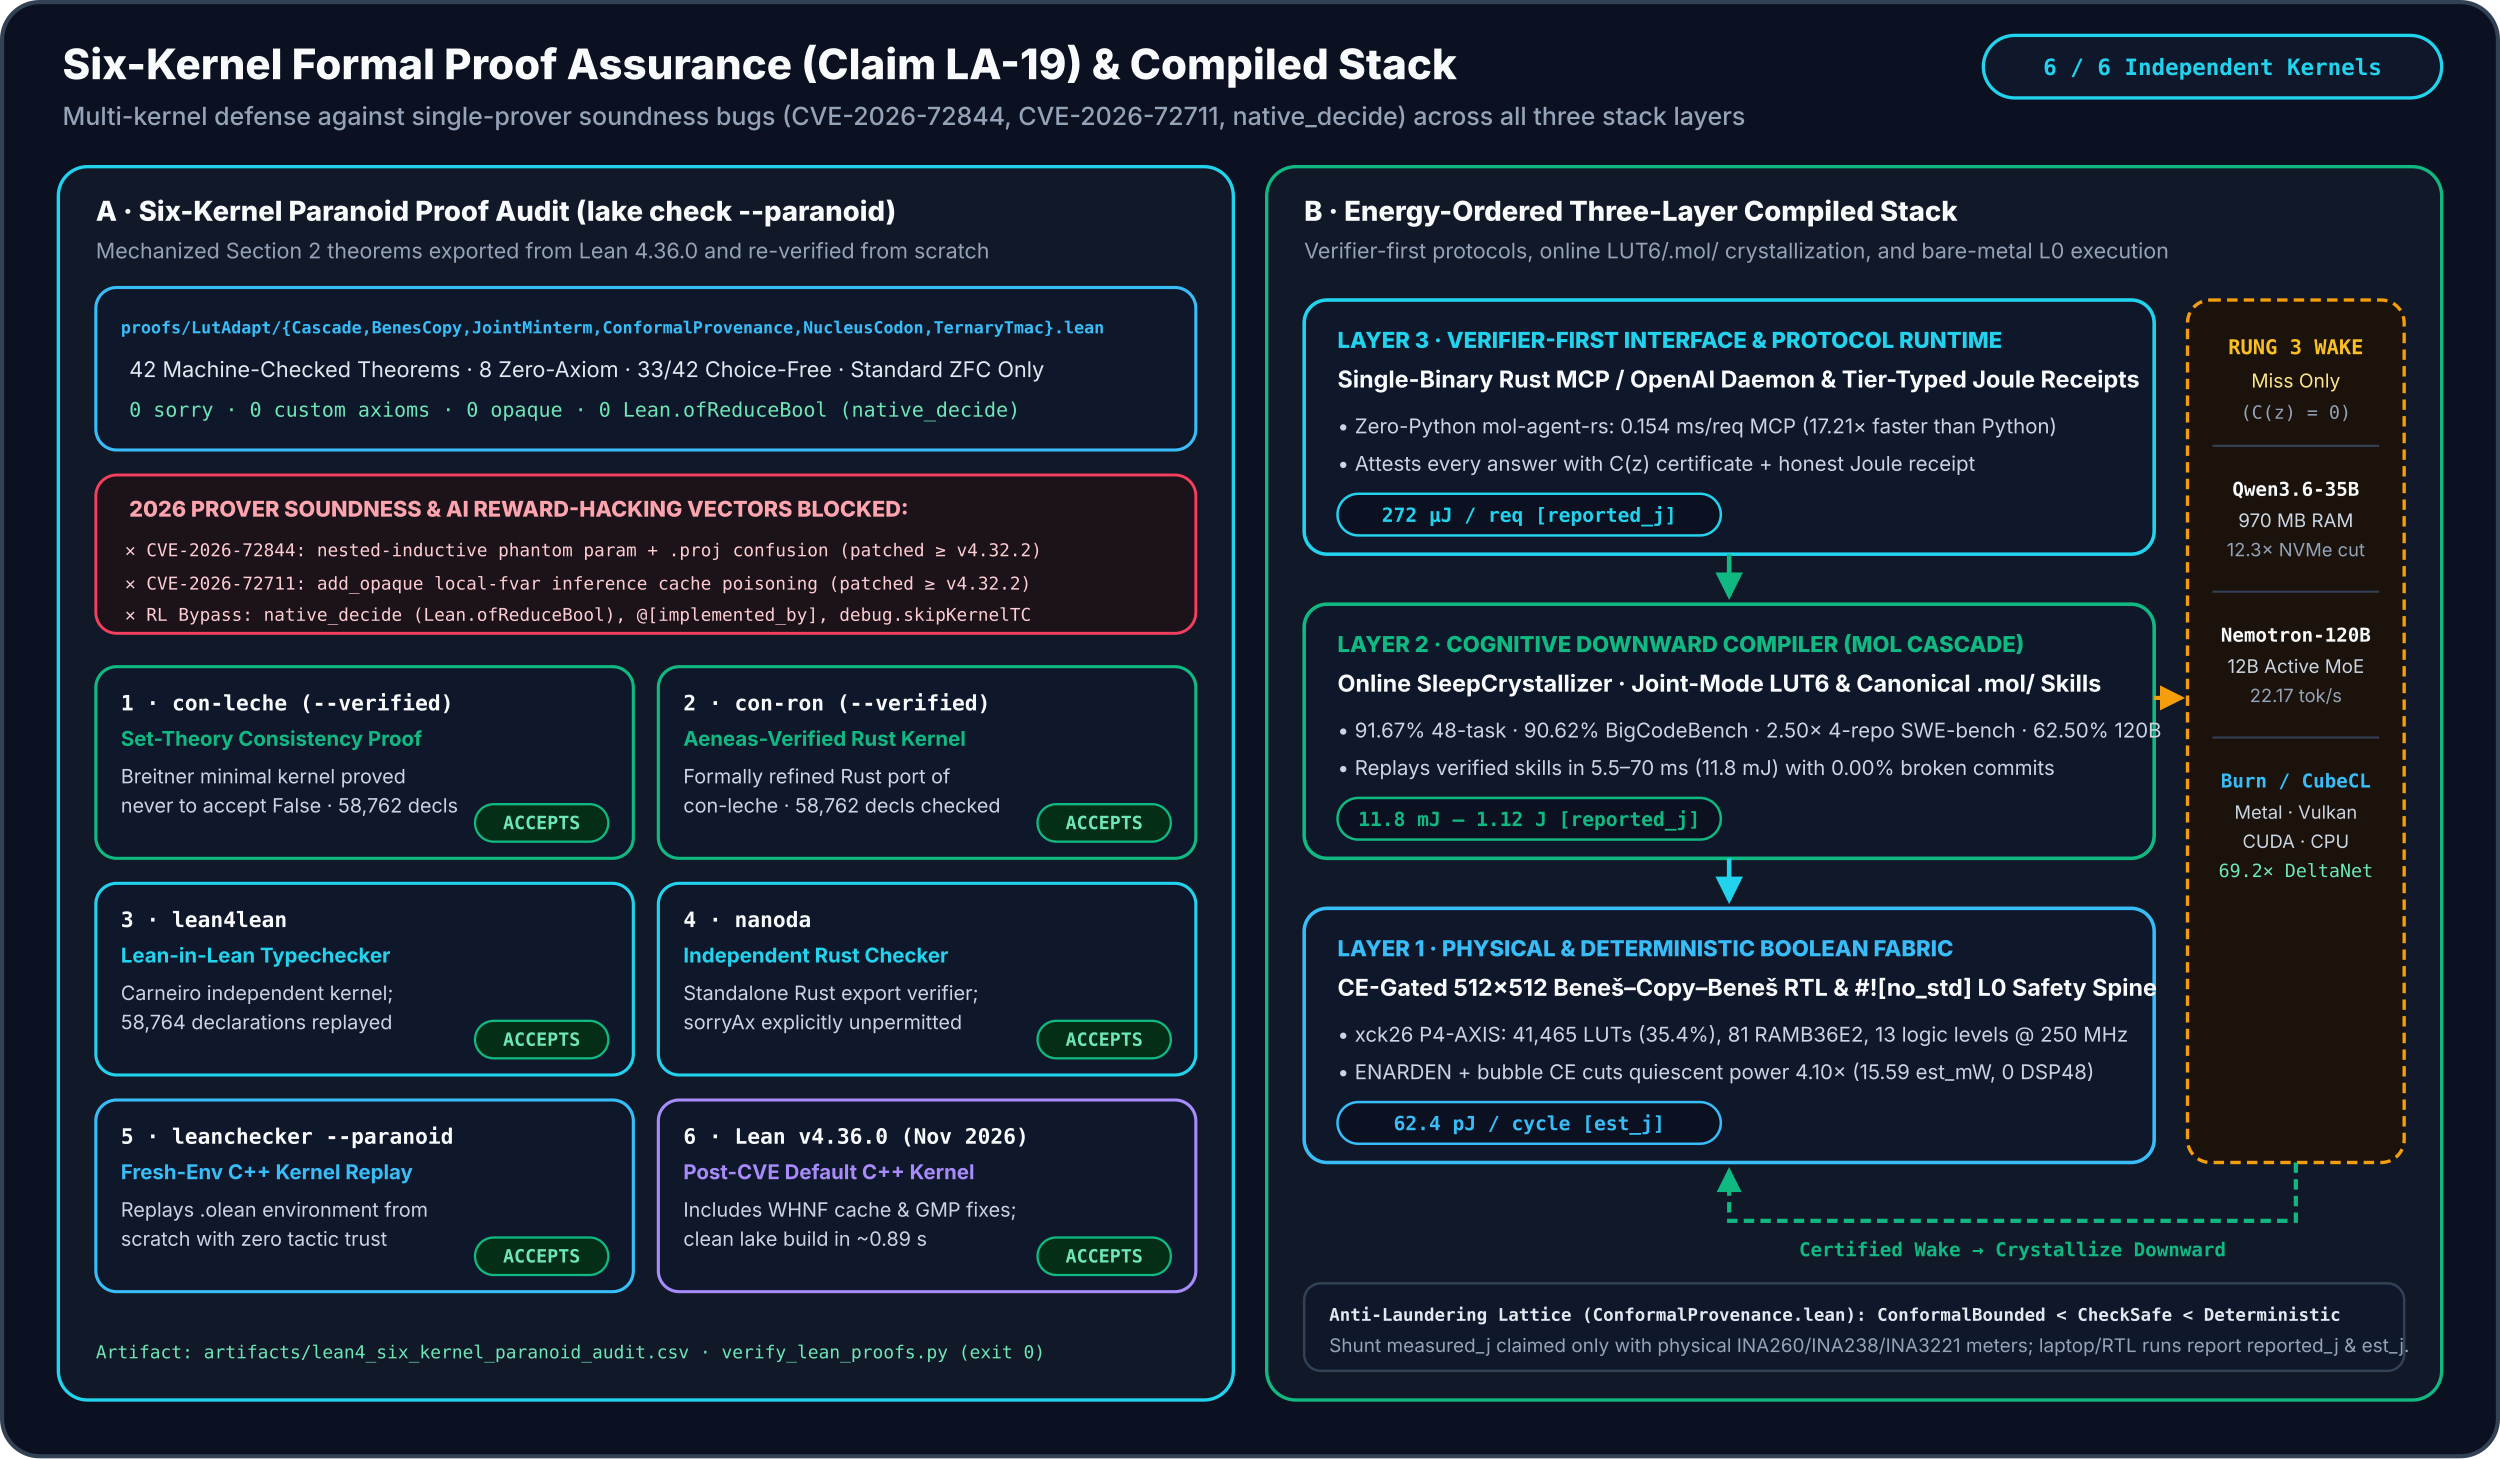
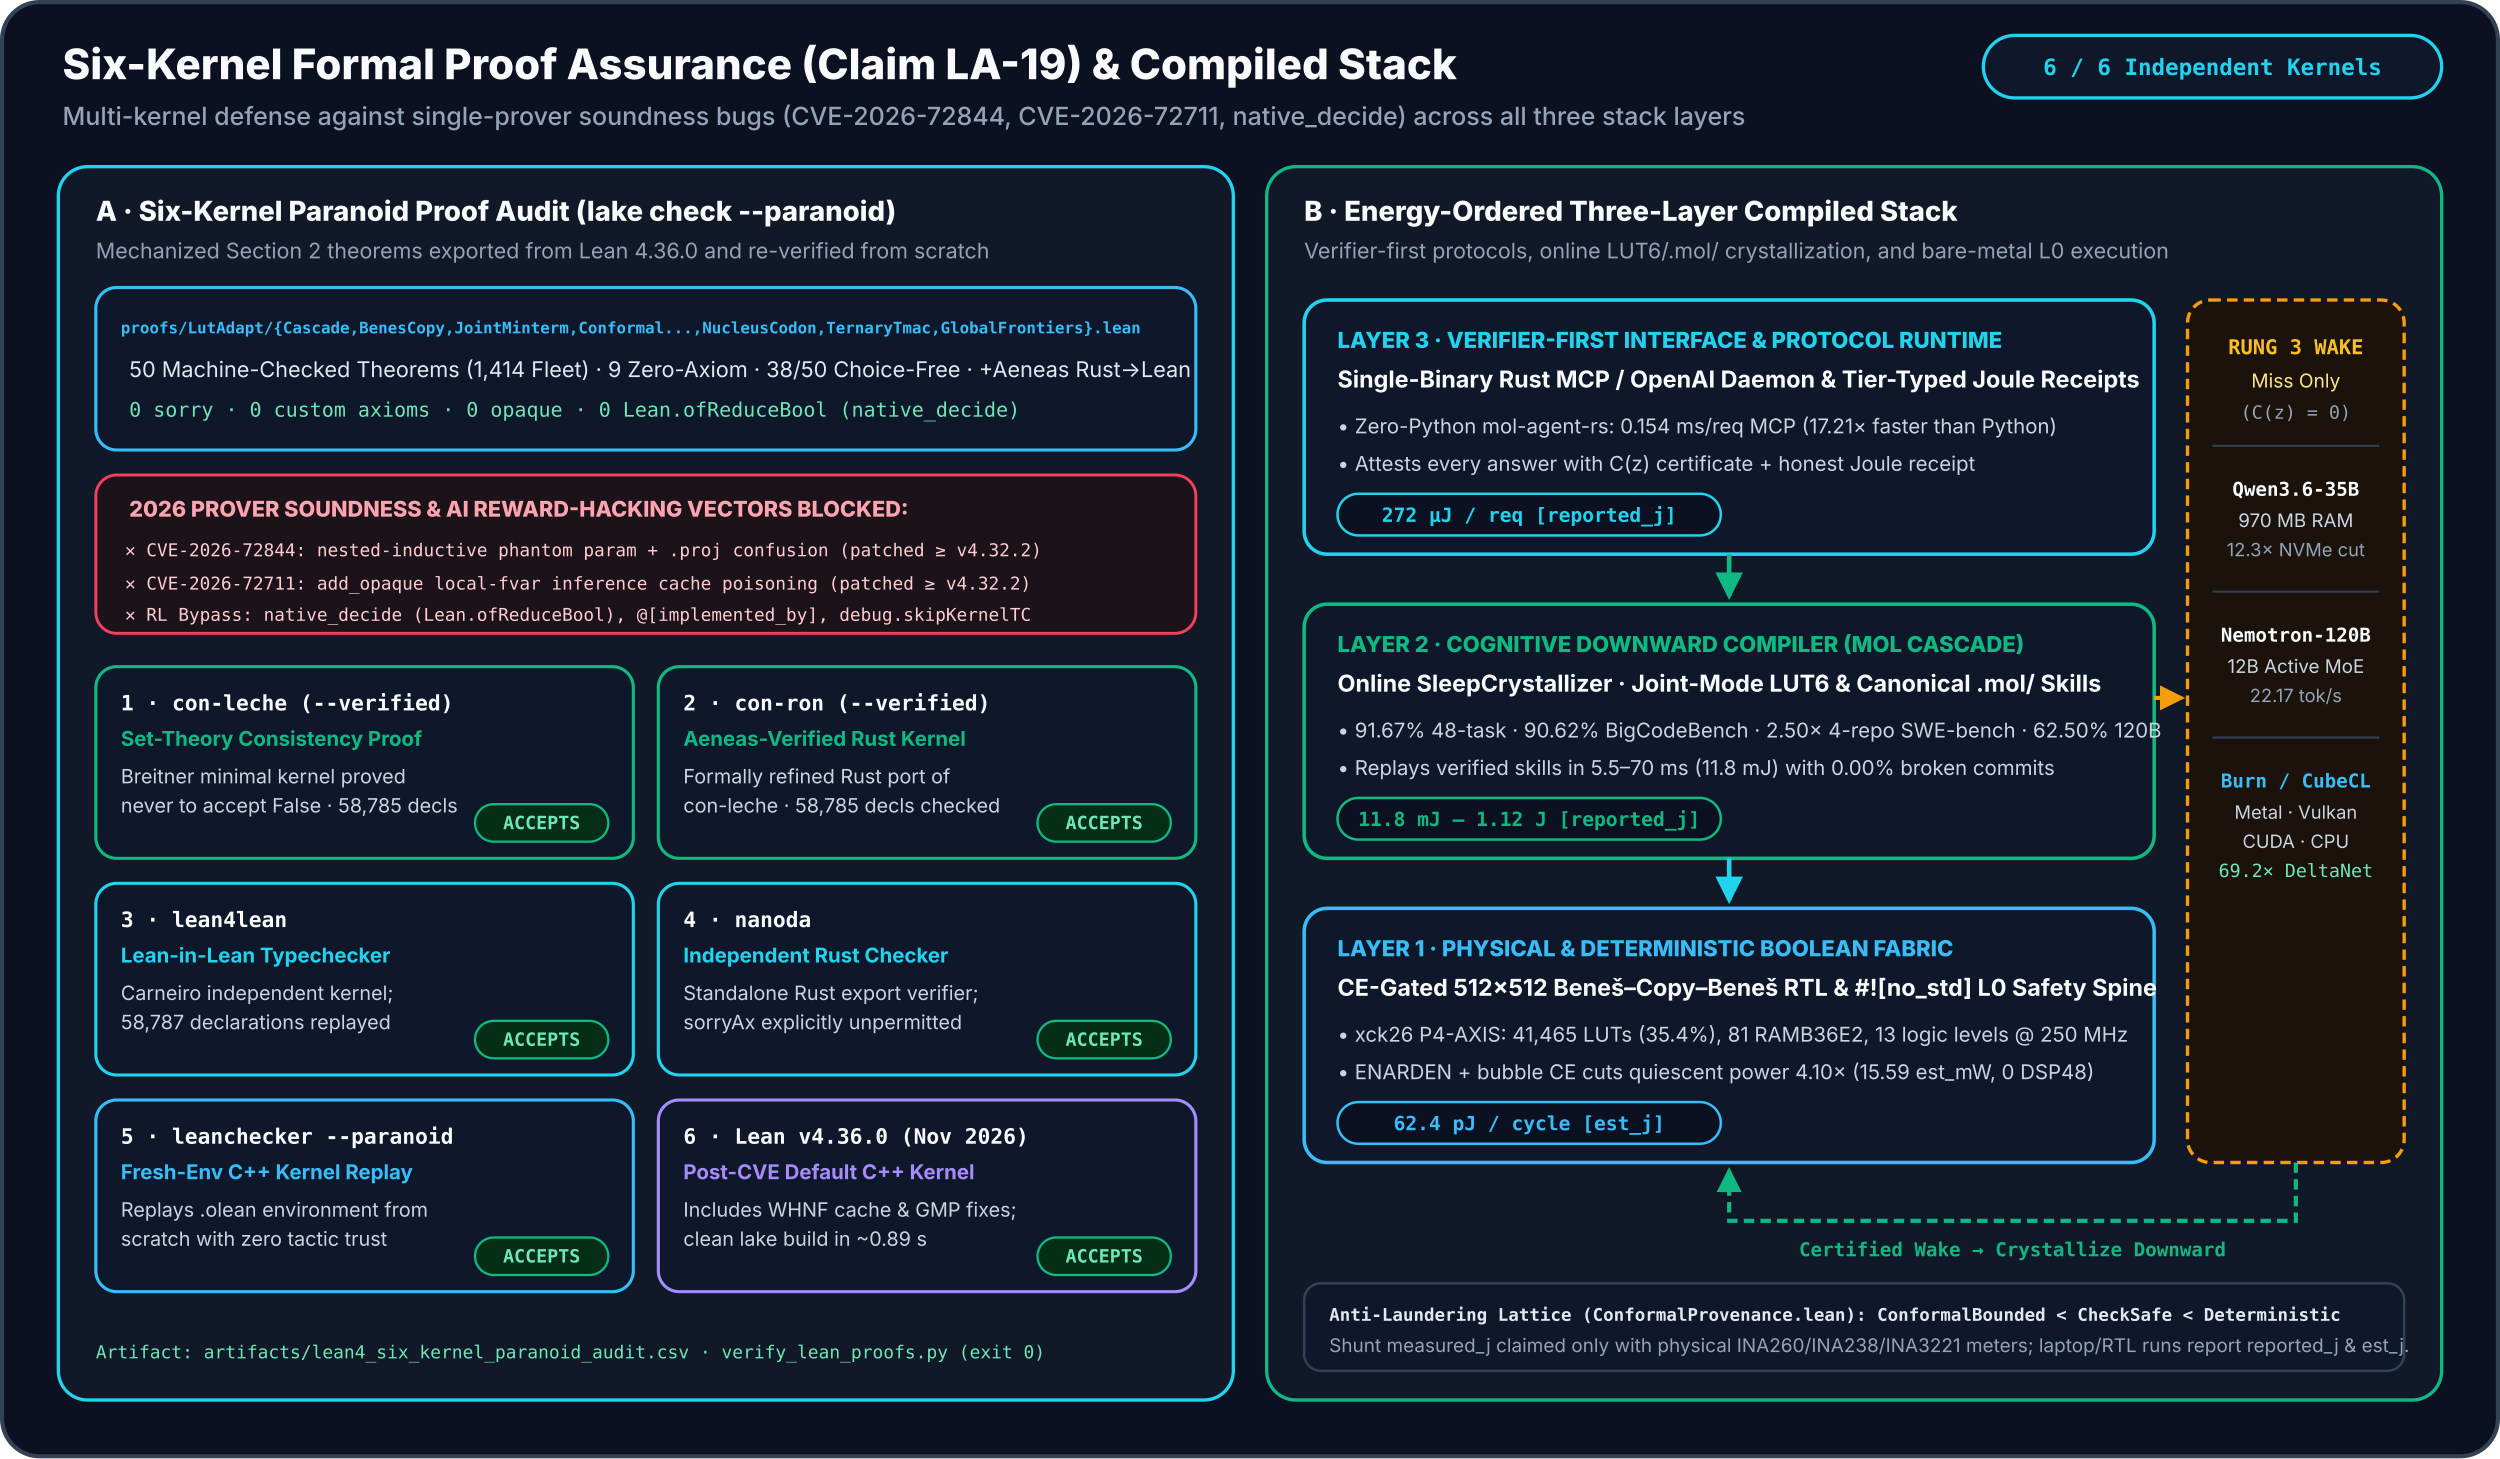
<svg xmlns="http://www.w3.org/2000/svg" width="1200" height="700" viewBox="0 0 1200 700" role="img" aria-labelledby="sk-t sk-d">
  <defs>
    <marker id="sk-emerald" viewBox="0 0 10 10" refX="8.5" refY="5" markerWidth="6" markerHeight="6" orient="auto-start-reverse">
      <path d="M0 0 L10 5 L0 10 z" fill="#10b981" />
    </marker>
    <marker id="sk-amber" viewBox="0 0 10 10" refX="8.5" refY="5" markerWidth="6" markerHeight="6" orient="auto-start-reverse">
      <path d="M0 0 L10 5 L0 10 z" fill="#f59e0b" />
    </marker>
    <marker id="sk-cyan" viewBox="0 0 10 10" refX="8.5" refY="5" markerWidth="6" markerHeight="6" orient="auto-start-reverse">
      <path d="M0 0 L10 5 L0 10 z" fill="#22d3ee" />
    </marker>
  </defs>
  <rect x="1" y="1" width="1198" height="698" rx="18" fill="#0b1120" stroke="#334155" stroke-width="2" />
  <text x="30" y="38" font-family="Inter, -apple-system, BlinkMacSystemFont, 'Segoe UI', Roboto, Helvetica, Arial, sans-serif" font-size="20.2" font-weight="800" fill="#f8fafc">Six-Kernel Formal Proof Assurance (Claim LA-19) &amp; Compiled Stack</text>
  <text x="30" y="60" font-family="Inter, -apple-system, BlinkMacSystemFont, 'Segoe UI', Roboto, Helvetica, Arial, sans-serif" font-size="12.0" font-weight="500" fill="#94a3b8">Multi-kernel defense against single-prover soundness bugs (CVE-2026-72844, CVE-2026-72711, native_decide) across all three stack layers</text>
  <rect x="952" y="17" width="220" height="30" rx="15" fill="#0f172a" stroke="#22d3ee" stroke-width="1.6" />
  <text x="1062" y="36" font-family="ui-monospace, SFMono-Regular, Menlo, Monaco, Consolas, monospace" font-size="10.8" font-weight="700" fill="#22d3ee" text-anchor="middle">6 / 6 Independent Kernels</text>
  <rect x="28" y="80" width="564" height="592" rx="14" fill="#111827" stroke="#22d3ee" stroke-width="1.6" />
  <text x="46" y="106" font-family="Inter, -apple-system, BlinkMacSystemFont, 'Segoe UI', Roboto, Helvetica, Arial, sans-serif" font-size="13.2" font-weight="800" fill="#f8fafc">A · Six-Kernel Paranoid Proof Audit (lake check --paranoid)</text>
  <text x="46" y="124" font-family="Inter, -apple-system, BlinkMacSystemFont, 'Segoe UI', Roboto, Helvetica, Arial, sans-serif" font-size="10.3" fill="#94a3b8">Mechanized Section 2 theorems exported from Lean 4.36.0 and re-verified from scratch</text>
  <rect x="46" y="138" width="528" height="78" rx="10" fill="#0f172a" stroke="#38bdf8" stroke-width="1.5" />
-   <text x="58" y="160" font-family="ui-monospace, SFMono-Regular, Menlo, Monaco, Consolas, monospace" font-size="8.0" font-weight="800" fill="#38bdf8">proofs/LutAdapt/{Cascade,BenesCopy,JointMinterm,ConformalProvenance,NucleusCodon,TernaryTmac}.lean</text>
-   <text x="62" y="181" font-family="Inter, -apple-system, BlinkMacSystemFont, 'Segoe UI', Roboto, Helvetica, Arial, sans-serif" font-size="10.4" fill="#e2e8f0">42 Machine-Checked Theorems · 8 Zero-Axiom · 33/42 Choice-Free · Standard ZFC Only</text>
+   <text x="58" y="160" font-family="ui-monospace, SFMono-Regular, Menlo, Monaco, Consolas, monospace" font-size="7.6" font-weight="800" fill="#38bdf8">proofs/LutAdapt/{Cascade,BenesCopy,JointMinterm,Conformal...,NucleusCodon,TernaryTmac,GlobalFrontiers}.lean</text>
+   <text x="62" y="181" font-family="Inter, -apple-system, BlinkMacSystemFont, 'Segoe UI', Roboto, Helvetica, Arial, sans-serif" font-size="10.4" fill="#e2e8f0">50 Machine-Checked Theorems (1,414 Fleet) · 9 Zero-Axiom · 38/50 Choice-Free · +Aeneas Rust-&gt;Lean</text>
  <text x="62" y="200" font-family="ui-monospace, SFMono-Regular, Menlo, Monaco, Consolas, monospace" font-size="9.6" fill="#6ee7b7">0 sorry · 0 custom axioms · 0 opaque · 0 Lean.ofReduceBool (native_decide)</text>
  <rect x="46" y="228" width="528" height="76" rx="10" fill="#1c1219" stroke="#f43f5e" stroke-width="1.4" />
  <text x="62" y="248" font-family="Inter, -apple-system, BlinkMacSystemFont, 'Segoe UI', Roboto, Helvetica, Arial, sans-serif" font-size="10.4" font-weight="800" fill="#fda4af">2026 PROVER SOUNDNESS &amp; AI REWARD-HACKING VECTORS BLOCKED:</text>
  <text x="60" y="267" font-family="ui-monospace, SFMono-Regular, Menlo, Monaco, Consolas, monospace" font-size="8.5" fill="#fecdd3">✕ CVE-2026-72844: nested-inductive phantom param + .proj confusion (patched ≥ v4.32.2)</text>
  <text x="60" y="283" font-family="ui-monospace, SFMono-Regular, Menlo, Monaco, Consolas, monospace" font-size="8.5" fill="#fecdd3">✕ CVE-2026-72711: add_opaque local-fvar inference cache poisoning (patched ≥ v4.32.2)</text>
  <text x="60" y="298" font-family="ui-monospace, SFMono-Regular, Menlo, Monaco, Consolas, monospace" font-size="8.5" fill="#fecdd3">✕ RL Bypass: native_decide (Lean.ofReduceBool), @[implemented_by], debug.skipKernelTC</text>
  <rect x="46" y="320" width="258" height="92" rx="10" fill="#0f172a" stroke="#10b981" stroke-width="1.5" />
  <text x="58" y="341" font-family="ui-monospace, SFMono-Regular, Menlo, Monaco, Consolas, monospace" font-size="10.2" font-weight="800" fill="#f8fafc">1 · con-leche (--verified)</text>
  <text x="58" y="358" font-family="Inter, -apple-system, BlinkMacSystemFont, 'Segoe UI', Roboto, Helvetica, Arial, sans-serif" font-size="9.8" font-weight="700" fill="#10b981">Set-Theory Consistency Proof</text>
  <text x="58" y="376" font-family="Inter, -apple-system, BlinkMacSystemFont, 'Segoe UI', Roboto, Helvetica, Arial, sans-serif" font-size="9.5" fill="#cbd5e1">Breitner minimal kernel proved</text>
-   <text x="58" y="390" font-family="Inter, -apple-system, BlinkMacSystemFont, 'Segoe UI', Roboto, Helvetica, Arial, sans-serif" font-size="9.5" fill="#cbd5e1">never to accept False · 58,762 decls</text>
+   <text x="58" y="390" font-family="Inter, -apple-system, BlinkMacSystemFont, 'Segoe UI', Roboto, Helvetica, Arial, sans-serif" font-size="9.5" fill="#cbd5e1">never to accept False · 58,785 decls</text>
  <rect x="228" y="386" width="64" height="18" rx="9" fill="#052e16" stroke="#10b981" stroke-width="1.1" />
  <text x="260" y="398" font-family="ui-monospace, SFMono-Regular, Menlo, Monaco, Consolas, monospace" font-size="8.8" font-weight="800" fill="#6ee7b7" text-anchor="middle">ACCEPTS</text>
  <rect x="316" y="320" width="258" height="92" rx="10" fill="#0f172a" stroke="#10b981" stroke-width="1.5" />
  <text x="328" y="341" font-family="ui-monospace, SFMono-Regular, Menlo, Monaco, Consolas, monospace" font-size="10.2" font-weight="800" fill="#f8fafc">2 · con-ron (--verified)</text>
  <text x="328" y="358" font-family="Inter, -apple-system, BlinkMacSystemFont, 'Segoe UI', Roboto, Helvetica, Arial, sans-serif" font-size="9.8" font-weight="700" fill="#10b981">Aeneas-Verified Rust Kernel</text>
  <text x="328" y="376" font-family="Inter, -apple-system, BlinkMacSystemFont, 'Segoe UI', Roboto, Helvetica, Arial, sans-serif" font-size="9.5" fill="#cbd5e1">Formally refined Rust port of</text>
-   <text x="328" y="390" font-family="Inter, -apple-system, BlinkMacSystemFont, 'Segoe UI', Roboto, Helvetica, Arial, sans-serif" font-size="9.5" fill="#cbd5e1">con-leche · 58,762 decls checked</text>
+   <text x="328" y="390" font-family="Inter, -apple-system, BlinkMacSystemFont, 'Segoe UI', Roboto, Helvetica, Arial, sans-serif" font-size="9.5" fill="#cbd5e1">con-leche · 58,785 decls checked</text>
  <rect x="498" y="386" width="64" height="18" rx="9" fill="#052e16" stroke="#10b981" stroke-width="1.1" />
  <text x="530" y="398" font-family="ui-monospace, SFMono-Regular, Menlo, Monaco, Consolas, monospace" font-size="8.8" font-weight="800" fill="#6ee7b7" text-anchor="middle">ACCEPTS</text>
  <rect x="46" y="424" width="258" height="92" rx="10" fill="#0f172a" stroke="#22d3ee" stroke-width="1.5" />
  <text x="58" y="445" font-family="ui-monospace, SFMono-Regular, Menlo, Monaco, Consolas, monospace" font-size="10.2" font-weight="800" fill="#f8fafc">3 · lean4lean</text>
  <text x="58" y="462" font-family="Inter, -apple-system, BlinkMacSystemFont, 'Segoe UI', Roboto, Helvetica, Arial, sans-serif" font-size="9.8" font-weight="700" fill="#22d3ee">Lean-in-Lean Typechecker</text>
  <text x="58" y="480" font-family="Inter, -apple-system, BlinkMacSystemFont, 'Segoe UI', Roboto, Helvetica, Arial, sans-serif" font-size="9.5" fill="#cbd5e1">Carneiro independent kernel;</text>
-   <text x="58" y="494" font-family="Inter, -apple-system, BlinkMacSystemFont, 'Segoe UI', Roboto, Helvetica, Arial, sans-serif" font-size="9.5" fill="#cbd5e1">58,764 declarations replayed</text>
+   <text x="58" y="494" font-family="Inter, -apple-system, BlinkMacSystemFont, 'Segoe UI', Roboto, Helvetica, Arial, sans-serif" font-size="9.5" fill="#cbd5e1">58,787 declarations replayed</text>
  <rect x="228" y="490" width="64" height="18" rx="9" fill="#052e16" stroke="#10b981" stroke-width="1.1" />
  <text x="260" y="502" font-family="ui-monospace, SFMono-Regular, Menlo, Monaco, Consolas, monospace" font-size="8.8" font-weight="800" fill="#6ee7b7" text-anchor="middle">ACCEPTS</text>
  <rect x="316" y="424" width="258" height="92" rx="10" fill="#0f172a" stroke="#22d3ee" stroke-width="1.5" />
  <text x="328" y="445" font-family="ui-monospace, SFMono-Regular, Menlo, Monaco, Consolas, monospace" font-size="10.2" font-weight="800" fill="#f8fafc">4 · nanoda</text>
  <text x="328" y="462" font-family="Inter, -apple-system, BlinkMacSystemFont, 'Segoe UI', Roboto, Helvetica, Arial, sans-serif" font-size="9.8" font-weight="700" fill="#22d3ee">Independent Rust Checker</text>
  <text x="328" y="480" font-family="Inter, -apple-system, BlinkMacSystemFont, 'Segoe UI', Roboto, Helvetica, Arial, sans-serif" font-size="9.5" fill="#cbd5e1">Standalone Rust export verifier;</text>
  <text x="328" y="494" font-family="Inter, -apple-system, BlinkMacSystemFont, 'Segoe UI', Roboto, Helvetica, Arial, sans-serif" font-size="9.5" fill="#cbd5e1">sorryAx explicitly unpermitted</text>
  <rect x="498" y="490" width="64" height="18" rx="9" fill="#052e16" stroke="#10b981" stroke-width="1.1" />
  <text x="530" y="502" font-family="ui-monospace, SFMono-Regular, Menlo, Monaco, Consolas, monospace" font-size="8.8" font-weight="800" fill="#6ee7b7" text-anchor="middle">ACCEPTS</text>
  <rect x="46" y="528" width="258" height="92" rx="10" fill="#0f172a" stroke="#38bdf8" stroke-width="1.5" />
  <text x="58" y="549" font-family="ui-monospace, SFMono-Regular, Menlo, Monaco, Consolas, monospace" font-size="10.2" font-weight="800" fill="#f8fafc">5 · leanchecker --paranoid</text>
  <text x="58" y="566" font-family="Inter, -apple-system, BlinkMacSystemFont, 'Segoe UI', Roboto, Helvetica, Arial, sans-serif" font-size="9.8" font-weight="700" fill="#38bdf8">Fresh-Env C++ Kernel Replay</text>
  <text x="58" y="584" font-family="Inter, -apple-system, BlinkMacSystemFont, 'Segoe UI', Roboto, Helvetica, Arial, sans-serif" font-size="9.5" fill="#cbd5e1">Replays .olean environment from</text>
  <text x="58" y="598" font-family="Inter, -apple-system, BlinkMacSystemFont, 'Segoe UI', Roboto, Helvetica, Arial, sans-serif" font-size="9.5" fill="#cbd5e1">scratch with zero tactic trust</text>
  <rect x="228" y="594" width="64" height="18" rx="9" fill="#052e16" stroke="#10b981" stroke-width="1.1" />
  <text x="260" y="606" font-family="ui-monospace, SFMono-Regular, Menlo, Monaco, Consolas, monospace" font-size="8.8" font-weight="800" fill="#6ee7b7" text-anchor="middle">ACCEPTS</text>
  <rect x="316" y="528" width="258" height="92" rx="10" fill="#0f172a" stroke="#a78bfa" stroke-width="1.5" />
  <text x="328" y="549" font-family="ui-monospace, SFMono-Regular, Menlo, Monaco, Consolas, monospace" font-size="10.2" font-weight="800" fill="#f8fafc">6 · Lean v4.36.0 (Nov 2026)</text>
  <text x="328" y="566" font-family="Inter, -apple-system, BlinkMacSystemFont, 'Segoe UI', Roboto, Helvetica, Arial, sans-serif" font-size="9.8" font-weight="700" fill="#a78bfa">Post-CVE Default C++ Kernel</text>
  <text x="328" y="584" font-family="Inter, -apple-system, BlinkMacSystemFont, 'Segoe UI', Roboto, Helvetica, Arial, sans-serif" font-size="9.5" fill="#cbd5e1">Includes WHNF cache &amp; GMP fixes;</text>
  <text x="328" y="598" font-family="Inter, -apple-system, BlinkMacSystemFont, 'Segoe UI', Roboto, Helvetica, Arial, sans-serif" font-size="9.5" fill="#cbd5e1">clean lake build in ~0.89 s</text>
  <rect x="498" y="594" width="64" height="18" rx="9" fill="#052e16" stroke="#10b981" stroke-width="1.1" />
  <text x="530" y="606" font-family="ui-monospace, SFMono-Regular, Menlo, Monaco, Consolas, monospace" font-size="8.8" font-weight="800" fill="#6ee7b7" text-anchor="middle">ACCEPTS</text>
  <text x="46" y="652" font-family="ui-monospace, SFMono-Regular, Menlo, Monaco, Consolas, monospace" font-size="8.6" fill="#6ee7b7">Artifact: artifacts/lean4_six_kernel_paranoid_audit.csv · verify_lean_proofs.py (exit 0)</text>
  <rect x="608" y="80" width="564" height="592" rx="14" fill="#111827" stroke="#10b981" stroke-width="1.6" />
  <text x="626" y="106" font-family="Inter, -apple-system, BlinkMacSystemFont, 'Segoe UI', Roboto, Helvetica, Arial, sans-serif" font-size="13.2" font-weight="800" fill="#f8fafc">B · Energy-Ordered Three-Layer Compiled Stack</text>
  <text x="626" y="124" font-family="Inter, -apple-system, BlinkMacSystemFont, 'Segoe UI', Roboto, Helvetica, Arial, sans-serif" font-size="10.3" fill="#94a3b8">Verifier-first protocols, online LUT6/.mol/ crystallization, and bare-metal L0 execution</text>
  <rect x="626" y="144" width="408" height="122" rx="11" fill="#0f172a" stroke="#22d3ee" stroke-width="1.7" />
  <text x="642" y="167" font-family="Inter, -apple-system, BlinkMacSystemFont, 'Segoe UI', Roboto, Helvetica, Arial, sans-serif" font-size="10.6" font-weight="800" fill="#22d3ee">LAYER 3 · VERIFIER-FIRST INTERFACE &amp; PROTOCOL RUNTIME</text>
  <text x="642" y="186" font-family="Inter, -apple-system, BlinkMacSystemFont, 'Segoe UI', Roboto, Helvetica, Arial, sans-serif" font-size="11.2" font-weight="700" fill="#f8fafc">Single-Binary Rust MCP / OpenAI Daemon &amp; Tier-Typed Joule Receipts</text>
  <text x="642" y="208" font-family="Inter, -apple-system, BlinkMacSystemFont, 'Segoe UI', Roboto, Helvetica, Arial, sans-serif" font-size="9.8" fill="#cbd5e1">• Zero-Python mol-agent-rs: 0.154 ms/req MCP (17.21× faster than Python)</text>
  <text x="642" y="226" font-family="Inter, -apple-system, BlinkMacSystemFont, 'Segoe UI', Roboto, Helvetica, Arial, sans-serif" font-size="9.8" fill="#cbd5e1">• Attests every answer with C(z) certificate + honest Joule receipt</text>
  <rect x="642" y="237" width="184" height="20" rx="10" fill="#0b1120" stroke="#22d3ee" stroke-width="1.2" />
  <text x="734" y="250.5" font-family="ui-monospace, SFMono-Regular, Menlo, Monaco, Consolas, monospace" font-size="9.4" font-weight="700" fill="#22d3ee" text-anchor="middle">272 µJ / req [reported_j]</text>
  <rect x="626" y="290" width="408" height="122" rx="11" fill="#0f172a" stroke="#10b981" stroke-width="1.7" />
  <text x="642" y="313" font-family="Inter, -apple-system, BlinkMacSystemFont, 'Segoe UI', Roboto, Helvetica, Arial, sans-serif" font-size="10.6" font-weight="800" fill="#10b981">LAYER 2 · COGNITIVE DOWNWARD COMPILER (MOL CASCADE)</text>
  <text x="642" y="332" font-family="Inter, -apple-system, BlinkMacSystemFont, 'Segoe UI', Roboto, Helvetica, Arial, sans-serif" font-size="11.2" font-weight="700" fill="#f8fafc">Online SleepCrystallizer · Joint-Mode LUT6 &amp; Canonical .mol/ Skills</text>
  <text x="642" y="354" font-family="Inter, -apple-system, BlinkMacSystemFont, 'Segoe UI', Roboto, Helvetica, Arial, sans-serif" font-size="9.8" fill="#cbd5e1">• 91.67% 48-task · 90.62% BigCodeBench · 2.50× 4-repo SWE-bench · 62.50% 120B</text>
  <text x="642" y="372" font-family="Inter, -apple-system, BlinkMacSystemFont, 'Segoe UI', Roboto, Helvetica, Arial, sans-serif" font-size="9.8" fill="#cbd5e1">• Replays verified skills in 5.5–70 ms (11.8 mJ) with 0.00% broken commits</text>
  <rect x="642" y="383" width="184" height="20" rx="10" fill="#0b1120" stroke="#10b981" stroke-width="1.2" />
  <text x="734" y="396.5" font-family="ui-monospace, SFMono-Regular, Menlo, Monaco, Consolas, monospace" font-size="9.4" font-weight="700" fill="#10b981" text-anchor="middle">11.8 mJ – 1.12 J [reported_j]</text>
  <rect x="626" y="436" width="408" height="122" rx="11" fill="#0f172a" stroke="#38bdf8" stroke-width="1.7" />
  <text x="642" y="459" font-family="Inter, -apple-system, BlinkMacSystemFont, 'Segoe UI', Roboto, Helvetica, Arial, sans-serif" font-size="10.6" font-weight="800" fill="#38bdf8">LAYER 1 · PHYSICAL &amp; DETERMINISTIC BOOLEAN FABRIC</text>
  <text x="642" y="478" font-family="Inter, -apple-system, BlinkMacSystemFont, 'Segoe UI', Roboto, Helvetica, Arial, sans-serif" font-size="11.2" font-weight="700" fill="#f8fafc">CE-Gated 512×512 Beneš–Copy–Beneš RTL &amp; #![no_std] L0 Safety Spine</text>
  <text x="642" y="500" font-family="Inter, -apple-system, BlinkMacSystemFont, 'Segoe UI', Roboto, Helvetica, Arial, sans-serif" font-size="9.8" fill="#cbd5e1">• xck26 P4-AXIS: 41,465 LUTs (35.4%), 81 RAMB36E2, 13 logic levels @ 250 MHz</text>
  <text x="642" y="518" font-family="Inter, -apple-system, BlinkMacSystemFont, 'Segoe UI', Roboto, Helvetica, Arial, sans-serif" font-size="9.8" fill="#cbd5e1">• ENARDEN + bubble CE cuts quiescent power 4.10× (15.59 est_mW, 0 DSP48)</text>
  <rect x="642" y="529" width="184" height="20" rx="10" fill="#0b1120" stroke="#38bdf8" stroke-width="1.2" />
  <text x="734" y="542.5" font-family="ui-monospace, SFMono-Regular, Menlo, Monaco, Consolas, monospace" font-size="9.4" font-weight="700" fill="#38bdf8" text-anchor="middle">62.4 pJ / cycle [est_j]</text>
  <line x1="830" y1="266" x2="830" y2="286" stroke="#10b981" stroke-width="2.2" marker-end="url(#sk-emerald)" />
  <line x1="830" y1="412" x2="830" y2="432" stroke="#22d3ee" stroke-width="2.2" marker-end="url(#sk-cyan)" />
  <rect x="1050" y="144" width="104" height="414" rx="11" fill="#1a120b" stroke="#f59e0b" stroke-width="1.6" stroke-dasharray="5,3" />
  <text x="1102" y="170" font-family="ui-monospace, SFMono-Regular, Menlo, Monaco, Consolas, monospace" font-size="9.8" font-weight="800" fill="#fbbf24" text-anchor="middle">RUNG 3 WAKE</text>
  <text x="1102" y="186" font-family="Inter, -apple-system, BlinkMacSystemFont, 'Segoe UI', Roboto, Helvetica, Arial, sans-serif" font-size="9.2" fill="#fde68a" text-anchor="middle">Miss Only</text>
  <text x="1102" y="201" font-family="ui-monospace, SFMono-Regular, Menlo, Monaco, Consolas, monospace" font-size="8.8" fill="#94a3b8" text-anchor="middle">(C(z) = 0)</text>
  <line x1="1062" y1="214" x2="1142" y2="214" stroke="#334155" stroke-width="1" />
  <text x="1102" y="238" font-family="ui-monospace, SFMono-Regular, Menlo, Monaco, Consolas, monospace" font-size="9.2" font-weight="700" fill="#f8fafc" text-anchor="middle">Qwen3.6-35B</text>
  <text x="1102" y="253" font-family="Inter, -apple-system, BlinkMacSystemFont, 'Segoe UI', Roboto, Helvetica, Arial, sans-serif" font-size="9.0" fill="#cbd5e1" text-anchor="middle">970 MB RAM</text>
  <text x="1102" y="267" font-family="Inter, -apple-system, BlinkMacSystemFont, 'Segoe UI', Roboto, Helvetica, Arial, sans-serif" font-size="8.8" fill="#94a3b8" text-anchor="middle">12.3× NVMe cut</text>
  <line x1="1062" y1="284" x2="1142" y2="284" stroke="#334155" stroke-width="1" />
  <text x="1102" y="308" font-family="ui-monospace, SFMono-Regular, Menlo, Monaco, Consolas, monospace" font-size="9.2" font-weight="700" fill="#f8fafc" text-anchor="middle">Nemotron-120B</text>
  <text x="1102" y="323" font-family="Inter, -apple-system, BlinkMacSystemFont, 'Segoe UI', Roboto, Helvetica, Arial, sans-serif" font-size="9.0" fill="#cbd5e1" text-anchor="middle">12B Active MoE</text>
  <text x="1102" y="337" font-family="Inter, -apple-system, BlinkMacSystemFont, 'Segoe UI', Roboto, Helvetica, Arial, sans-serif" font-size="8.8" fill="#94a3b8" text-anchor="middle">22.17 tok/s</text>
  <line x1="1062" y1="354" x2="1142" y2="354" stroke="#334155" stroke-width="1" />
  <text x="1102" y="378" font-family="ui-monospace, SFMono-Regular, Menlo, Monaco, Consolas, monospace" font-size="9.2" font-weight="700" fill="#38bdf8" text-anchor="middle">Burn / CubeCL</text>
  <text x="1102" y="393" font-family="Inter, -apple-system, BlinkMacSystemFont, 'Segoe UI', Roboto, Helvetica, Arial, sans-serif" font-size="8.8" fill="#cbd5e1" text-anchor="middle">Metal · Vulkan</text>
  <text x="1102" y="407" font-family="Inter, -apple-system, BlinkMacSystemFont, 'Segoe UI', Roboto, Helvetica, Arial, sans-serif" font-size="8.8" fill="#cbd5e1" text-anchor="middle">CUDA · CPU</text>
  <text x="1102" y="421" font-family="ui-monospace, SFMono-Regular, Menlo, Monaco, Consolas, monospace" font-size="8.8" fill="#6ee7b7" text-anchor="middle">69.2× DeltaNet</text>
  <path d="M 1034 335 L 1047 335" fill="none" stroke="#f59e0b" stroke-width="2.0" marker-end="url(#sk-amber)" />
  <path d="M 1102 558 L 1102 586 L 830 586 L 830 562" fill="none" stroke="#10b981" stroke-width="2.0" stroke-dasharray="5,3" marker-end="url(#sk-emerald)" />
  <text x="966" y="603" font-family="ui-monospace, SFMono-Regular, Menlo, Monaco, Consolas, monospace" font-size="9.2" font-weight="700" fill="#10b981" text-anchor="middle">Certified Wake → Crystallize Downward</text>
  <rect x="626" y="616" width="528" height="42" rx="8" fill="#0f172a" stroke="#334155" stroke-width="1.2" />
  <text x="638" y="634" font-family="ui-monospace, SFMono-Regular, Menlo, Monaco, Consolas, monospace" font-size="8.4" font-weight="700" fill="#e2e8f0">Anti-Laundering Lattice (ConformalProvenance.lean): ConformalBounded &lt; CheckSafe &lt; Deterministic</text>
  <text x="638" y="649" font-family="Inter, -apple-system, BlinkMacSystemFont, 'Segoe UI', Roboto, Helvetica, Arial, sans-serif" font-size="9.1" fill="#94a3b8">Shunt measured_j claimed only with physical INA260/INA238/INA3221 meters; laptop/RTL runs report reported_j &amp; est_j.</text>
</svg>
